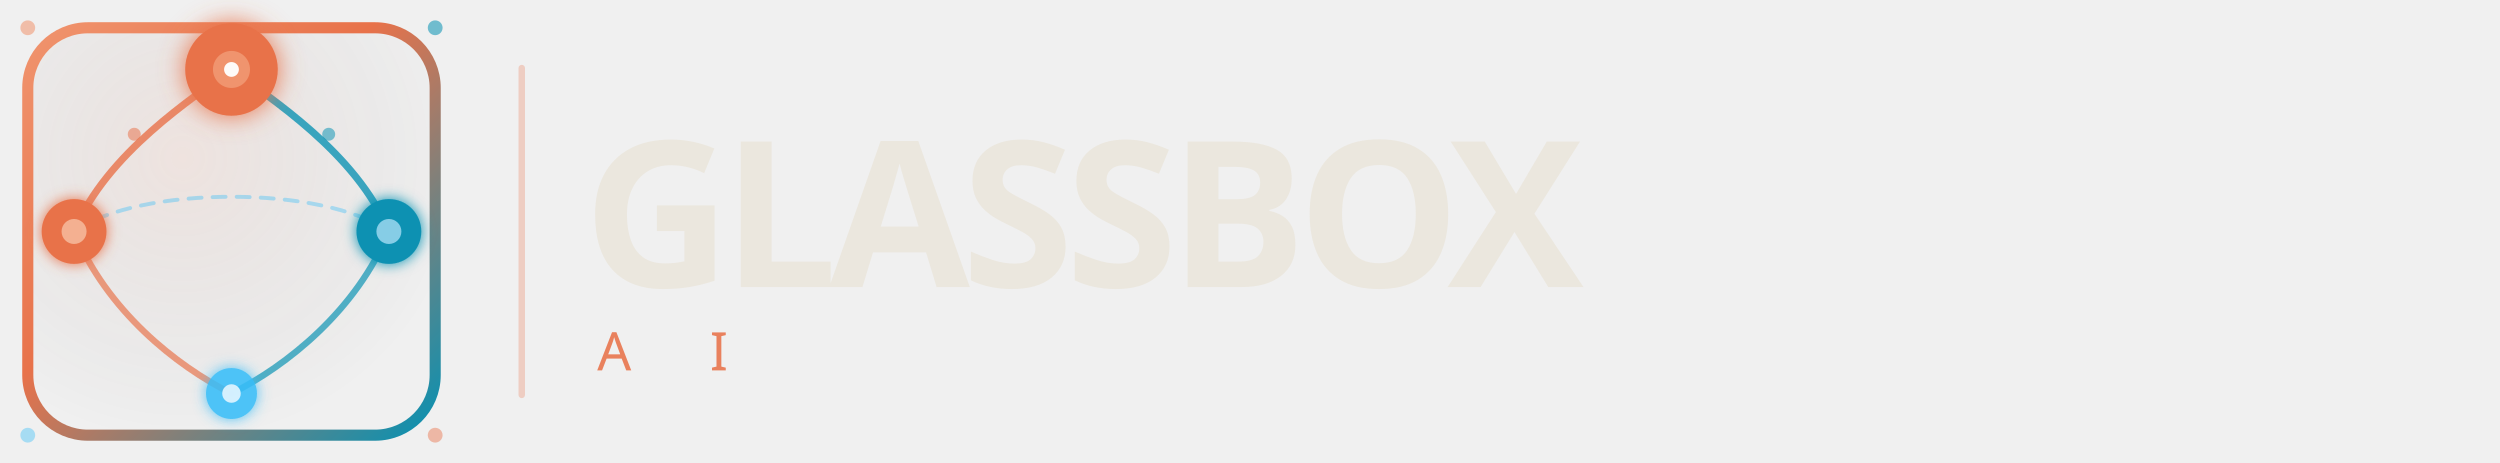
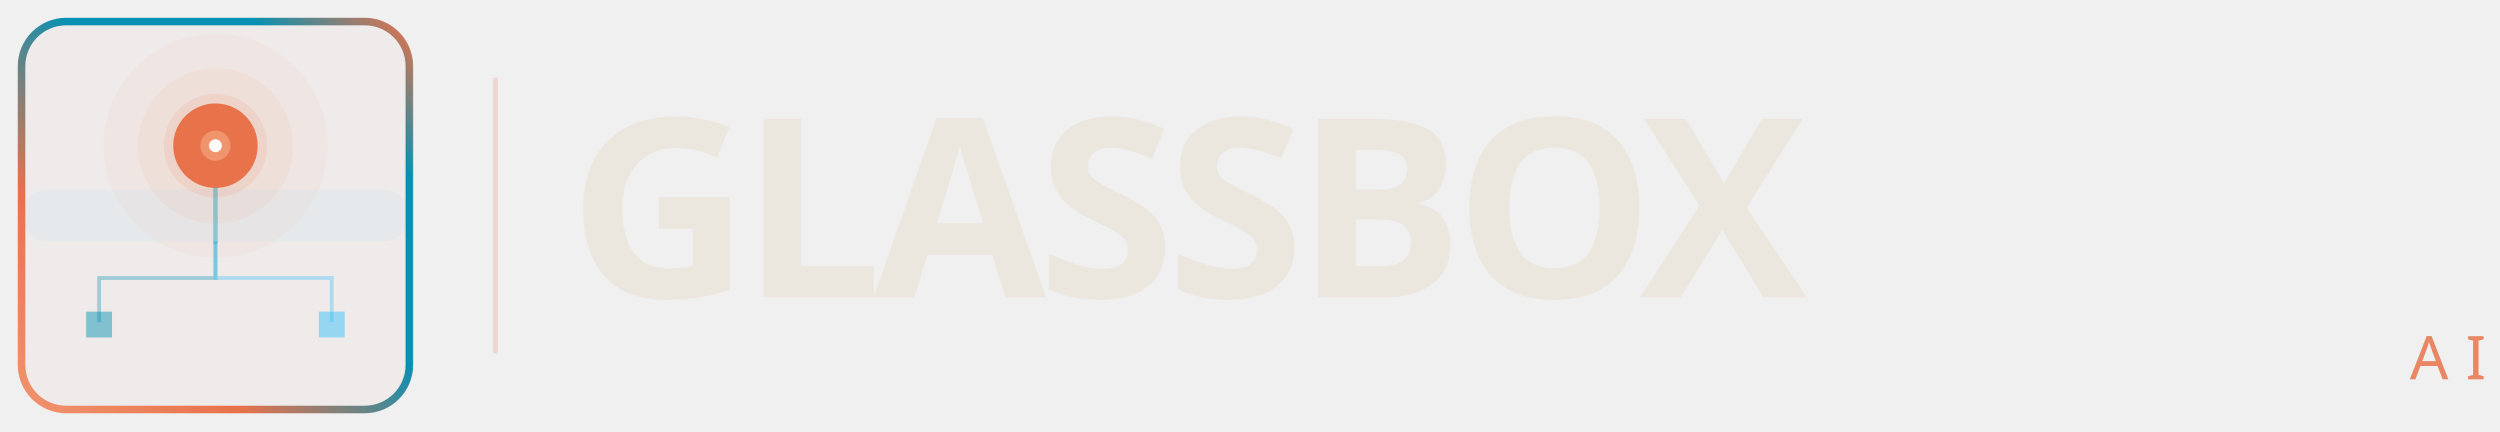
- <svg xmlns="http://www.w3.org/2000/svg" viewBox="0 0 540 100" role="img" aria-label="Glassbox AI">
+ <svg xmlns="http://www.w3.org/2000/svg" viewBox="0 0 580 100" width="580" height="100">
  <defs>
-     <linearGradient id="gbl-frame" x1="0" y1="0" x2="1" y2="1" gradientUnits="objectBoundingBox">
-       <stop offset="0%" stop-color="#F0946E" />
-       <stop offset="42%" stop-color="#E8724A" />
-       <stop offset="100%" stop-color="#0891B2" />
+     <linearGradient id="frameGrad2" x1="0%" y1="100%" x2="100%" y2="0%">
+       <stop offset="0%" style="stop-color:#F0946E;stop-opacity:1" />
+       <stop offset="28%" style="stop-color:#E8724A;stop-opacity:1" />
+       <stop offset="56%" style="stop-color:#0891B2;stop-opacity:1" />
+       <stop offset="80%" style="stop-color:#0891B2;stop-opacity:1" />
+       <stop offset="100%" style="stop-color:#E8724A;stop-opacity:1" />
    </linearGradient>
-     <radialGradient id="gbl-glass" cx="38%" cy="32%" r="70%" gradientUnits="objectBoundingBox">
-       <stop offset="0%" stop-color="#E8724A" stop-opacity="0.10" />
-       <stop offset="100%" stop-color="#050709" stop-opacity="0" />
+     <radialGradient id="nodeGlow2" cx="50%" cy="50%" r="50%">
+       <stop offset="0%" style="stop-color:#F0946E;stop-opacity:0.8" />
+       <stop offset="40%" style="stop-color:#E8724A;stop-opacity:0.4" />
+       <stop offset="75%" style="stop-color:#E8724A;stop-opacity:0.12" />
+       <stop offset="100%" style="stop-color:#E8724A;stop-opacity:0" />
    </radialGradient>
-     <filter id="gbl-go" x="-120%" y="-120%" width="340%" height="340%">
-       <feGaussianBlur in="SourceGraphic" stdDeviation="2.8" result="b" />
-       <feMerge>
-         <feMergeNode in="b" />
-         <feMergeNode in="SourceGraphic" />
-       </feMerge>
-     </filter>
-     <filter id="gbl-gs" x="-80%" y="-80%" width="260%" height="260%">
-       <feGaussianBlur in="SourceGraphic" stdDeviation="1.5" result="b" />
-       <feMerge>
-         <feMergeNode in="b" />
-         <feMergeNode in="SourceGraphic" />
-       </feMerge>
-     </filter>
  </defs>
-   <rect x="6" y="6" width="88" height="88" rx="13" fill="url(#gbl-glass)" />
-   <rect x="6" y="6" width="88" height="88" rx="13" fill="none" stroke="url(#gbl-frame)" stroke-width="2.4" />
-   <circle cx="6" cy="6" r="1.6" fill="#F0946E" opacity="0.55" />
-   <circle cx="94" cy="6" r="1.6" fill="#0891B2" opacity="0.55" />
-   <circle cx="94" cy="94" r="1.6" fill="#E8724A" opacity="0.45" />
-   <circle cx="6" cy="94" r="1.6" fill="#38BDF8" opacity="0.40" />
-   <path d="M 50 15 C 42 21, 23 33, 16 50" fill="none" stroke="#E8724A" stroke-width="1.55" stroke-linecap="round" opacity="0.80" />
-   <path d="M 50 15 C 58 21, 77 33, 84 50" fill="none" stroke="#0891B2" stroke-width="1.55" stroke-linecap="round" opacity="0.78" />
-   <path d="M 16 50 C 23 67, 38 79, 50 85" fill="none" stroke="#E8724A" stroke-width="1.38" stroke-linecap="round" opacity="0.68" />
-   <path d="M 84 50 C 77 67, 62 79, 50 85" fill="none" stroke="#0891B2" stroke-width="1.38" stroke-linecap="round" opacity="0.68" />
-   <path d="M 16 50 C 30 40, 70 40, 84 50" fill="none" stroke="#38BDF8" stroke-width="0.85" stroke-dasharray="2.8 2.4" stroke-linecap="round" opacity="0.38" />
-   <circle cx="29" cy="29" r="1.4" fill="#E8724A" opacity="0.52" />
-   <circle cx="71" cy="29" r="1.4" fill="#0891B2" opacity="0.52" />
-   <circle cx="50" cy="85" r="5.5" fill="#38BDF8" filter="url(#gbl-gs)" opacity="0.88" />
-   <circle cx="50" cy="85" r="2.0" fill="#E0F4FF" opacity="0.92" />
-   <circle cx="16" cy="50" r="7.0" fill="#E8724A" filter="url(#gbl-gs)" />
-   <circle cx="16" cy="50" r="2.7" fill="#F5B799" opacity="0.90" />
-   <circle cx="84" cy="50" r="7.0" fill="#0891B2" filter="url(#gbl-gs)" />
-   <circle cx="84" cy="50" r="2.7" fill="#93D4EC" opacity="0.90" />
-   <circle cx="50" cy="15" r="10" fill="#E8724A" filter="url(#gbl-go)" />
-   <circle cx="50" cy="15" r="4.0" fill="#F0946E" />
-   <circle cx="50" cy="15" r="1.6" fill="#ffffff" opacity="0.96" />
-   <rect x="112" y="14" width="1.4" height="72" rx="0.7" fill="#E8724A" opacity="0.28" />
-   <text x="126" y="62" font-family="'Big Shoulders', 'Syne', 'DM Sans', sans-serif" font-size="44" font-weight="700" letter-spacing="-1.8" fill="#EBE7DE">GLASSBOX</text>
-   <text x="129" y="80" font-family="'Jura', 'DM Sans', sans-serif" font-size="11.5" font-weight="300" letter-spacing="7.0" fill="#E8724A" opacity="0.88">A I</text>
+   <rect x="5" y="5" width="90" height="90" rx="10.35" ry="10.35" fill="#E8724A" fill-opacity="0.032" />
+   <rect x="5" y="44" width="90" height="12" rx="6" fill="#38BDF8" fill-opacity="0.05" />
+   <rect x="5" y="5" width="90" height="90" rx="10.35" ry="10.35" fill="none" stroke="url(#frameGrad2)" stroke-width="1.75" />
+   <circle cx="50" cy="33.8" r="26" fill="#E8724A" fill-opacity="0.04" />
+   <circle cx="50" cy="33.8" r="18" fill="#E8724A" fill-opacity="0.07" />
+   <circle cx="50" cy="33.8" r="12" fill="#E8724A" fill-opacity="0.11" />
+   <circle cx="50" cy="33.8" r="8" fill="#E8724A" fill-opacity="0.17" />
+   <circle cx="50" cy="33.8" r="9.8" fill="#E8724A" />
+   <circle cx="50" cy="33.8" r="3.5" fill="#F0946E" />
+   <circle cx="50" cy="33.8" r="1.5" fill="white" fill-opacity="0.96" />
+   <line x1="50" y1="43.5" x2="50" y2="56.5" stroke="#0891B2" stroke-width="1.05" stroke-opacity="0.38" />
+   <polyline points="50,56.5 50,64.5 23,64.5 23,74.3" fill="none" stroke="#0891B2" stroke-width="0.9" stroke-opacity="0.34" stroke-linecap="square" />
+   <polyline points="50,56.5 50,64.5 77,64.5 77,74.3" fill="none" stroke="#38BDF8" stroke-width="0.9" stroke-opacity="0.34" stroke-linecap="square" />
+   <rect x="20" y="72.3" width="6" height="6" fill="#0891B2" fill-opacity="0.48" />
+   <rect x="74" y="72.3" width="6" height="6" fill="#38BDF8" fill-opacity="0.48" />
+   <line x1="115" y1="18" x2="115" y2="82" stroke="#E8724A" stroke-width="1.1" stroke-opacity="0.20" />
+   <text x="132" y="69" font-family="'Big Shoulders Display','Syne','Arial Black',sans-serif" font-size="58" font-weight="700" letter-spacing="-2" fill="#EBE7DE" fill-opacity="0.97">GLASSBOX</text>
+   <text x="577" y="88" font-family="'Jura','DM Sans',sans-serif" font-size="14" font-weight="300" letter-spacing="4" fill="#E8724A" fill-opacity="0.84" text-anchor="end">AI</text>
</svg>
